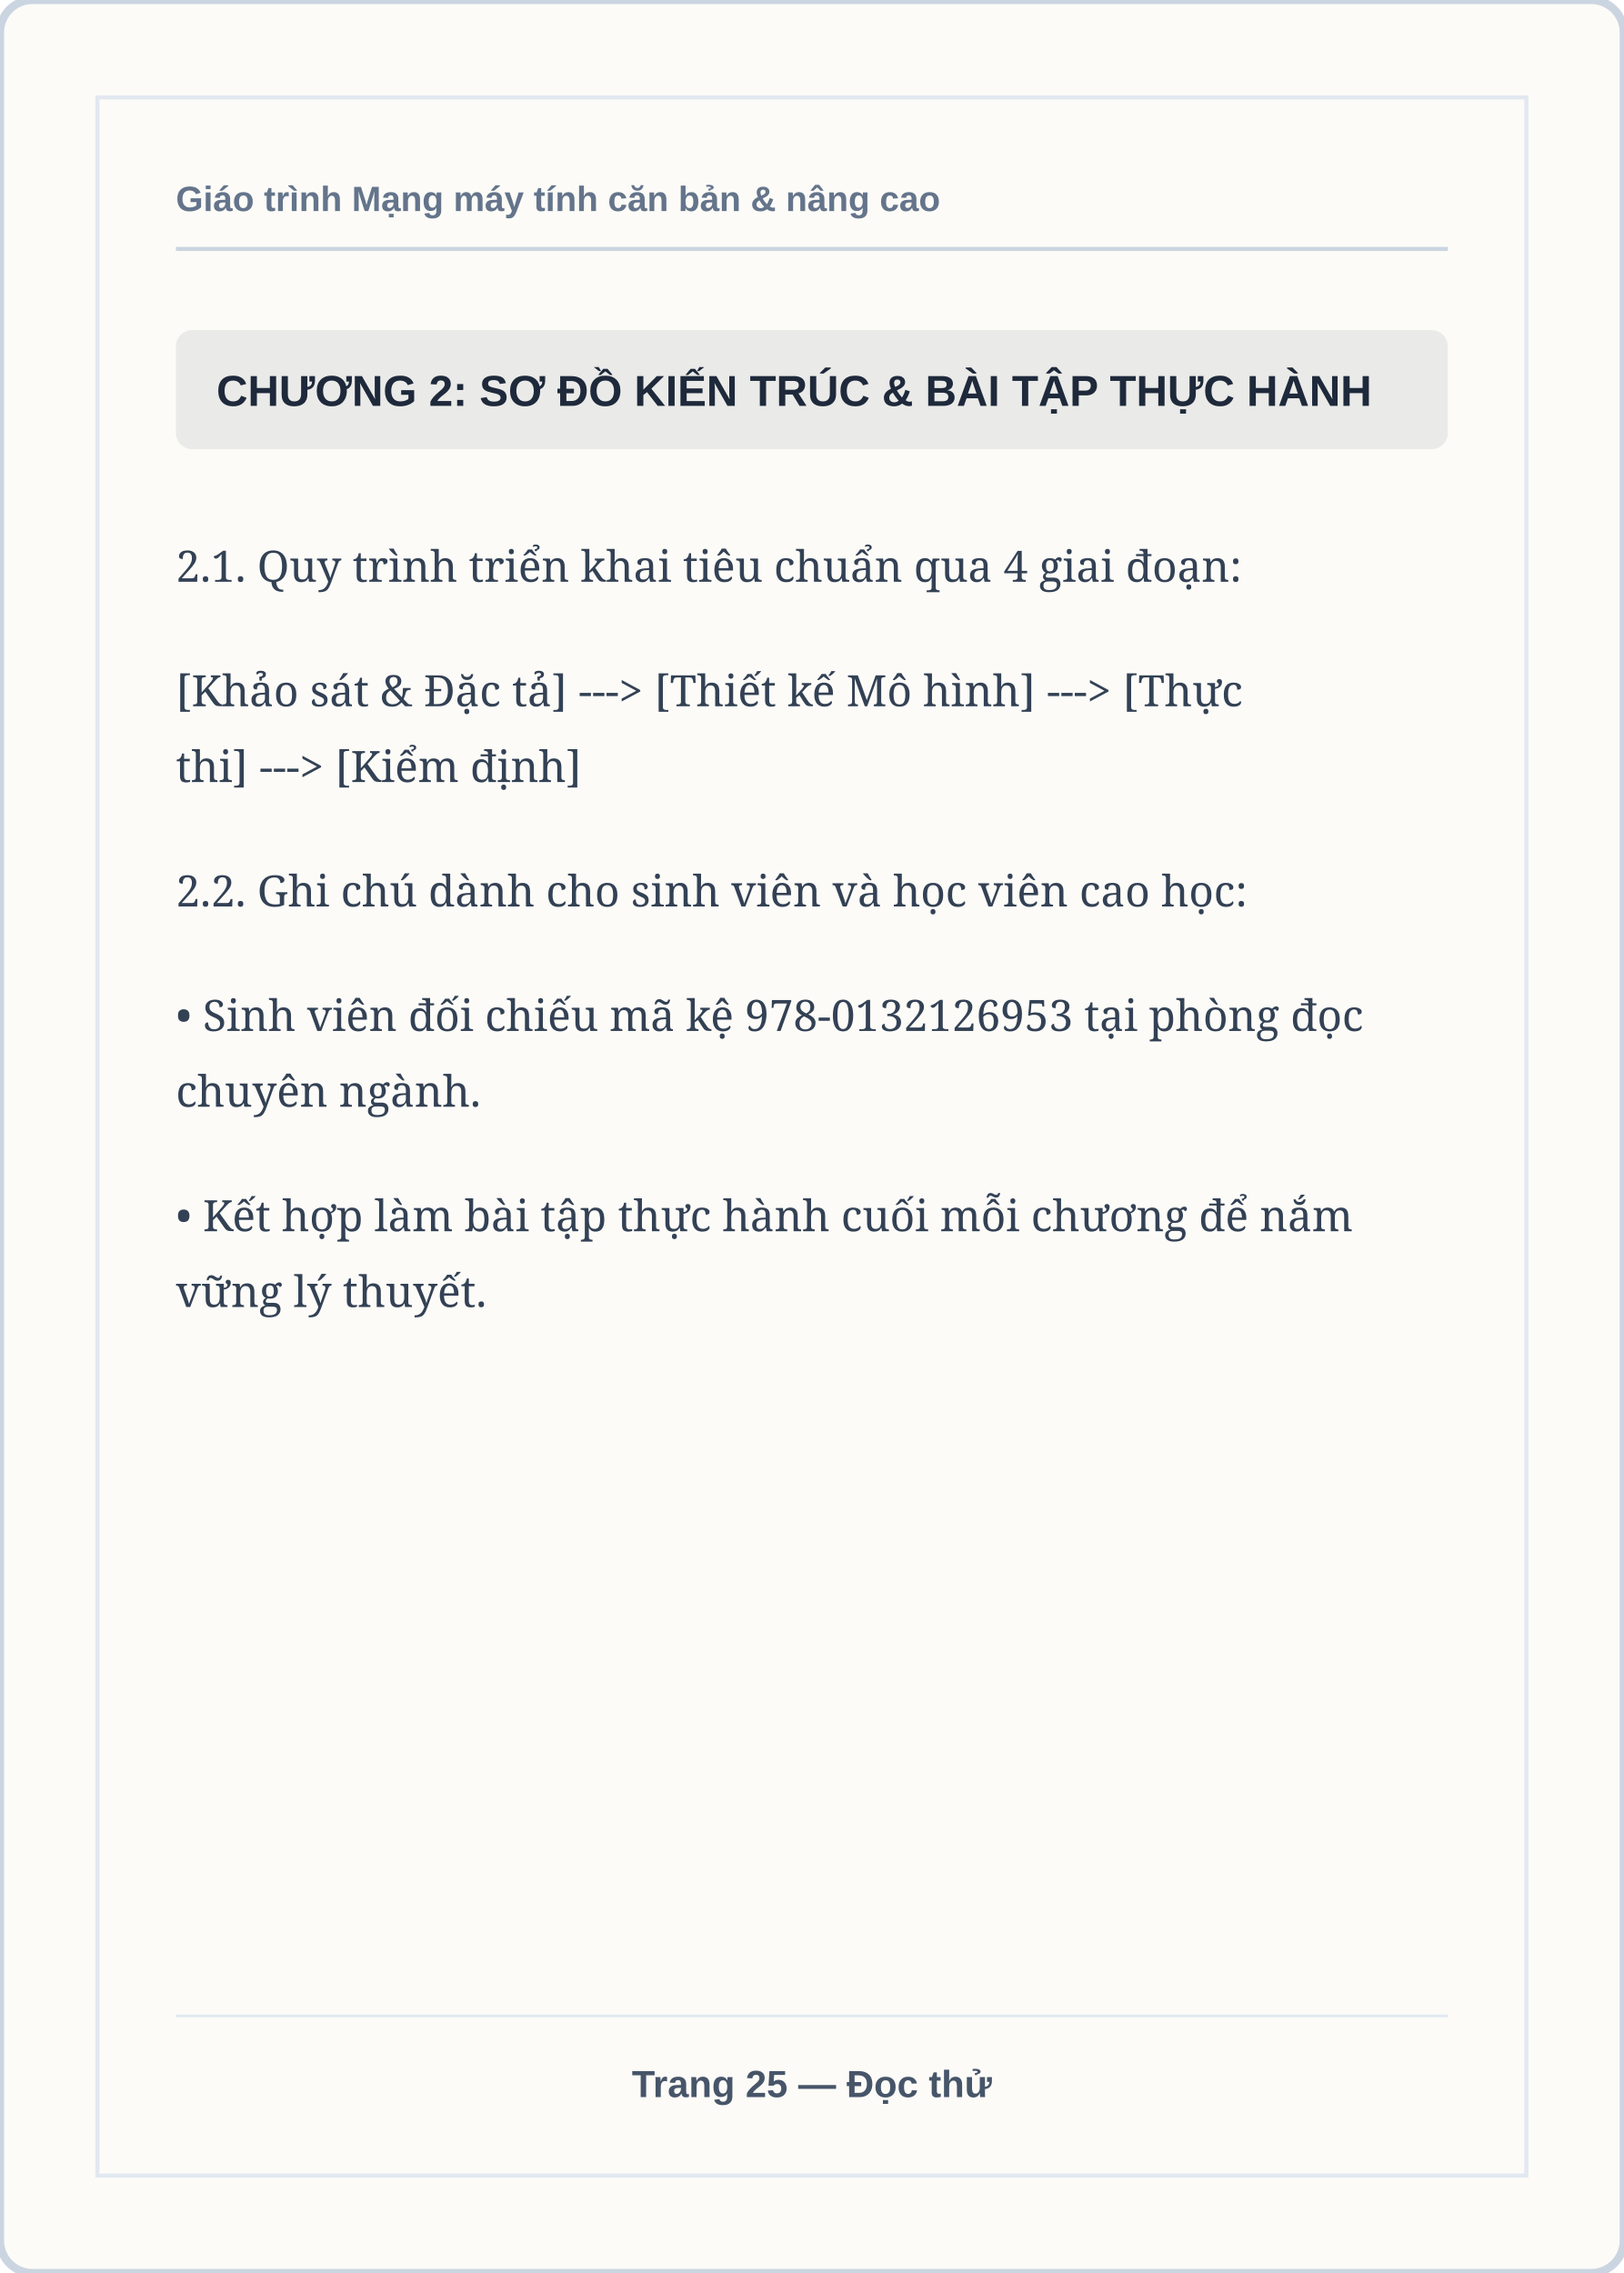
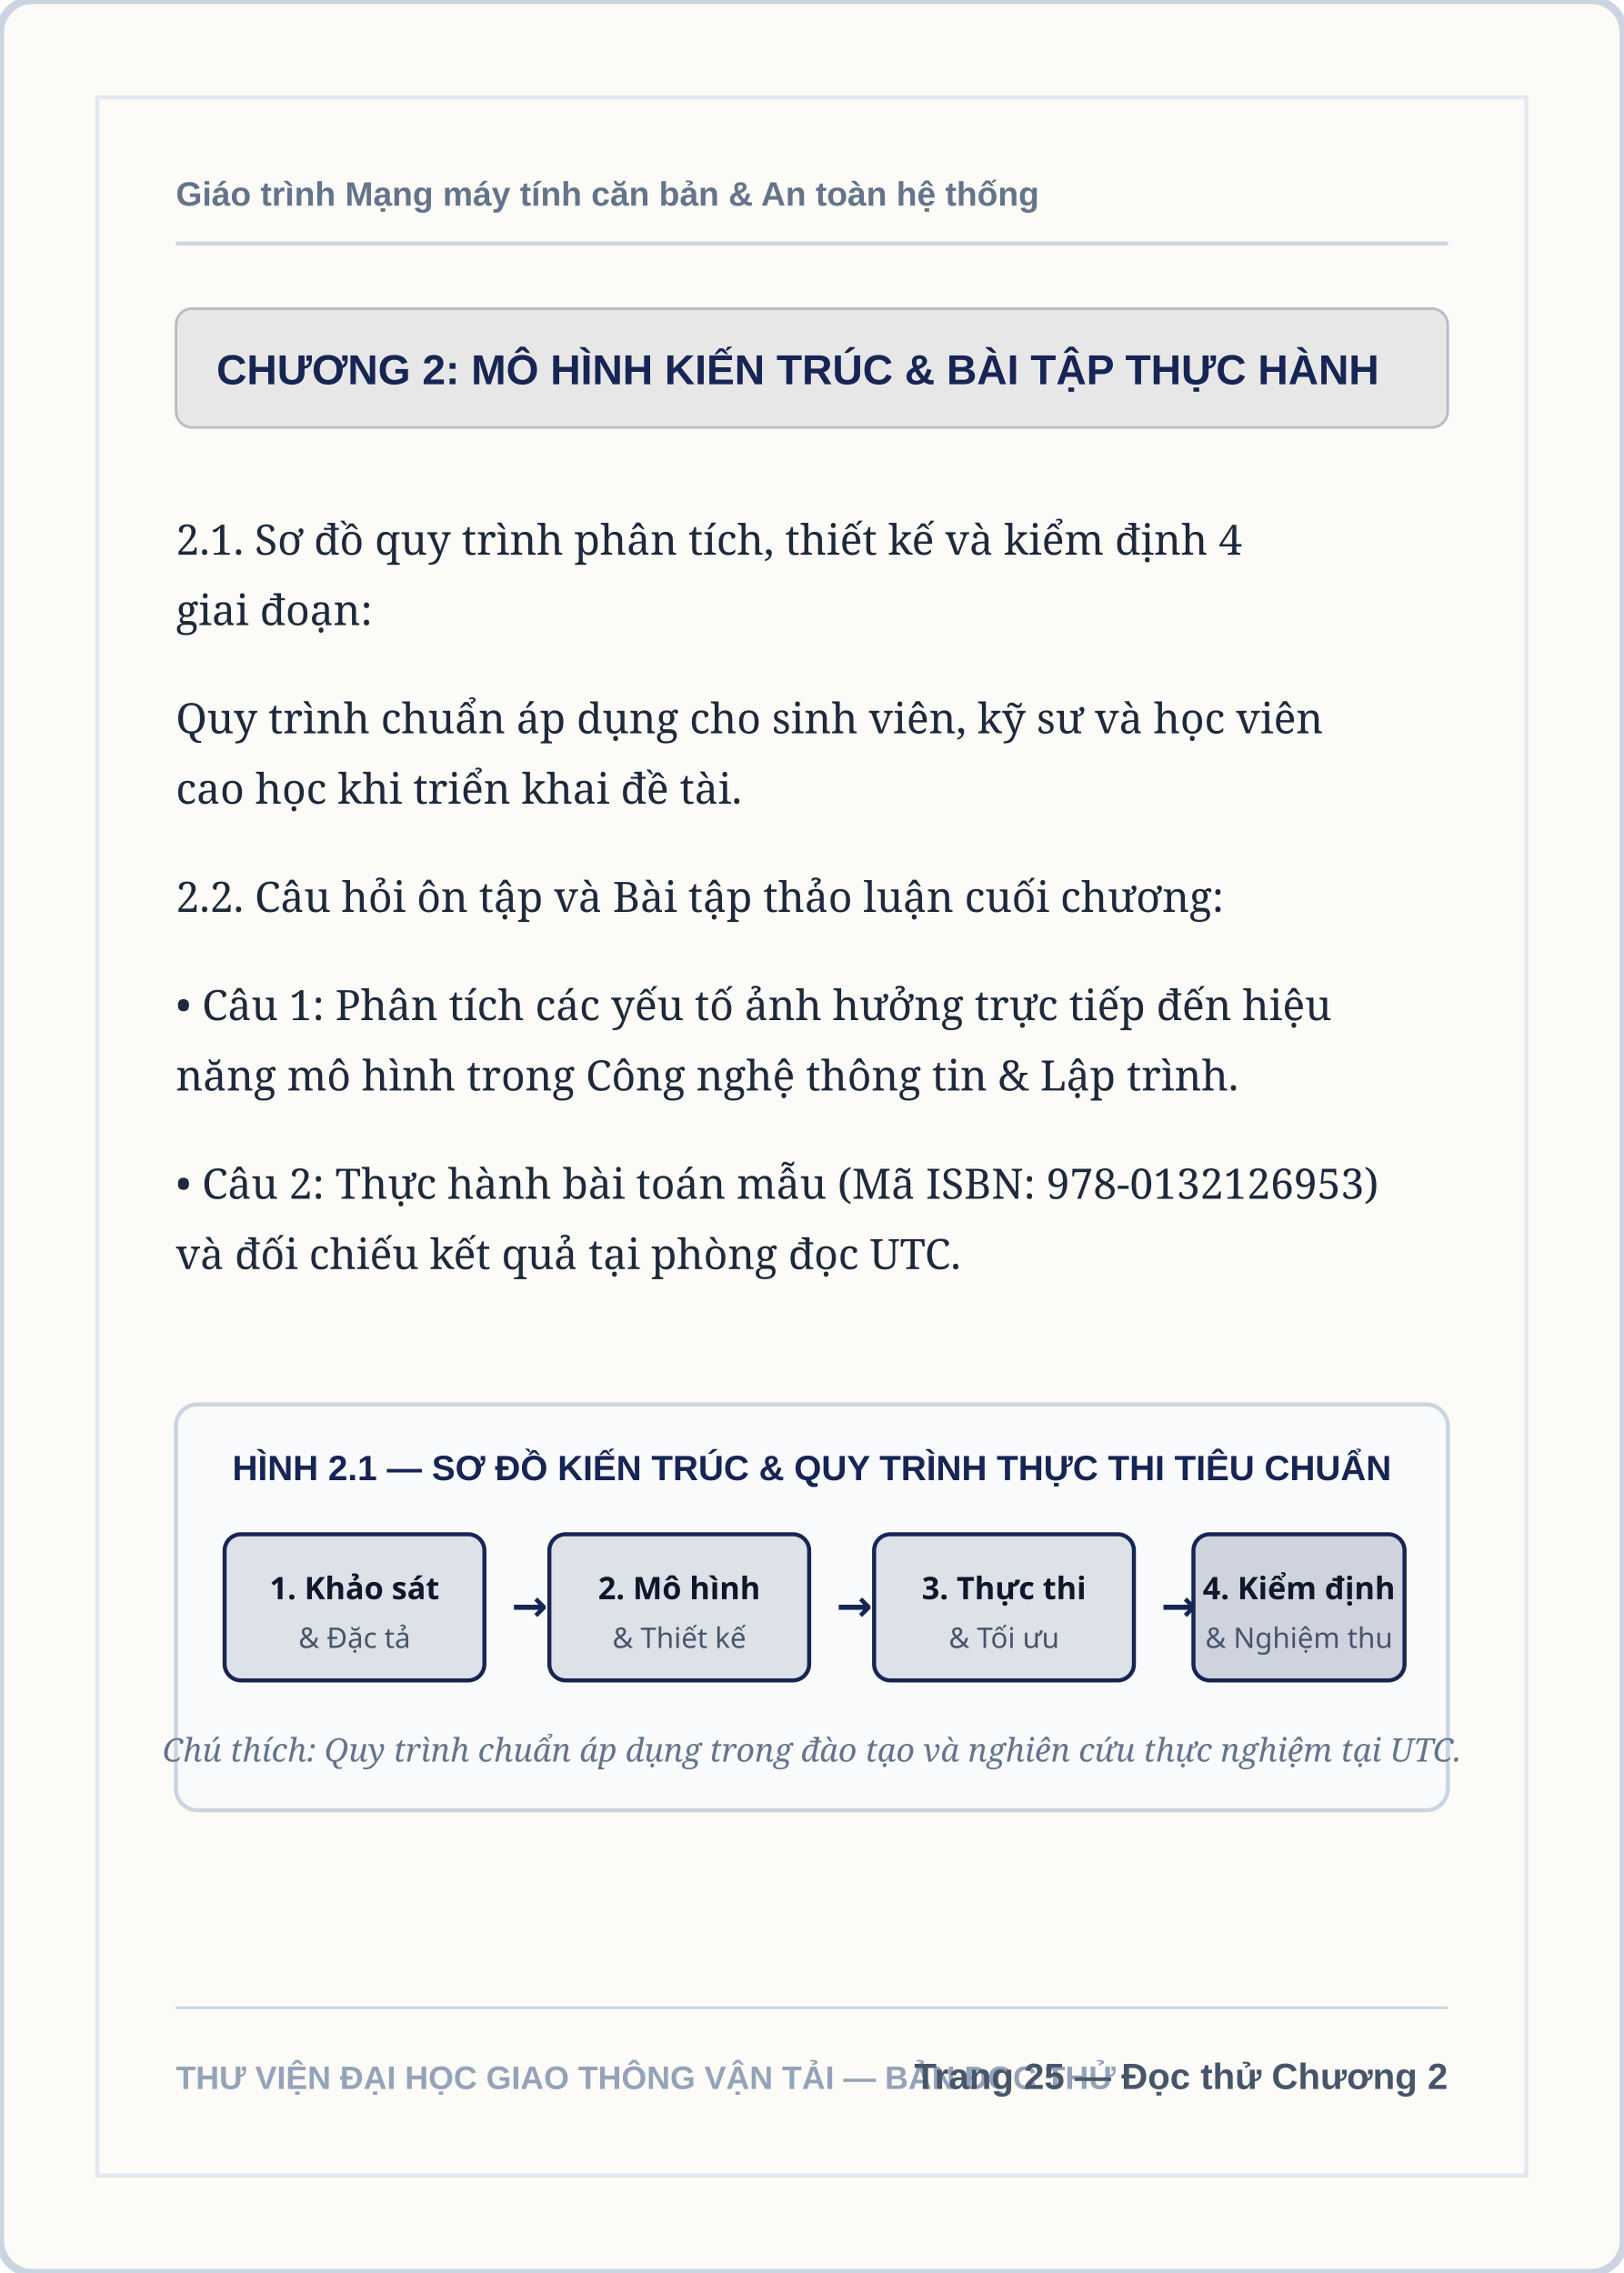
<svg xmlns="http://www.w3.org/2000/svg" viewBox="0 0 600 840" width="600" height="840">
  <rect width="600" height="840" rx="12" fill="#FCFBF7" stroke="#CBD5E1" stroke-width="3" />
  <rect x="36" y="36" width="528" height="768" fill="none" stroke="#E2E8F0" stroke-width="1.5" />
-   <text x="65" y="78" font-family="Segoe UI, Arial, sans-serif" font-size="13" font-weight="600" fill="#64748B">Giáo trình Mạng máy tính căn bản &amp; nâng cao</text>
-   <line x1="65" y1="92" x2="535" y2="92" stroke="#CBD5E1" stroke-width="1.5" />
-   <rect x="65" y="122" width="470" height="44" rx="6" fill="#1E293B" fill-opacity="0.08" />
-   <text x="80" y="150" font-family="Segoe UI, Arial, sans-serif" font-size="16" font-weight="700" fill="#1E293B">CHƯƠNG 2: SƠ ĐỒ KIẾN TRÚC &amp; BÀI TẬP THỰC HÀNH</text>
-   <text x="65" y="215" font-family="Georgia, serif" font-size="16" fill="#334155">2.1. Quy trình triển khai tiêu chuẩn qua 4 giai đoạn:</text>
-   <text x="65" y="261" font-family="Georgia, serif" font-size="16" fill="#334155">[Khảo sát &amp; Đặc tả] ---&gt; [Thiết kế Mô hình] ---&gt; [Thực</text>
-   <text x="65" y="289" font-family="Georgia, serif" font-size="16" fill="#334155">thi] ---&gt; [Kiểm định]</text>
-   <text x="65" y="335" font-family="Georgia, serif" font-size="16" fill="#334155">2.2. Ghi chú dành cho sinh viên và học viên cao học:</text>
-   <text x="65" y="381" font-family="Georgia, serif" font-size="16" fill="#334155">• Sinh viên đối chiếu mã kệ 978-0132126953 tại phòng đọc</text>
-   <text x="65" y="409" font-family="Georgia, serif" font-size="16" fill="#334155">chuyên ngành.</text>
-   <text x="65" y="455" font-family="Georgia, serif" font-size="16" fill="#334155">• Kết hợp làm bài tập thực hành cuối mỗi chương để nắm</text>
-   <text x="65" y="483" font-family="Georgia, serif" font-size="16" fill="#334155">vững lý thuyết.</text>
-   <line x1="65" y1="745" x2="535" y2="745" stroke="#E2E8F0" stroke-width="1" />
-   <text x="300" y="775" font-family="Segoe UI, Arial, sans-serif" font-size="14" font-weight="600" fill="#475569" text-anchor="middle">Trang 25 — Đọc thử</text>
+   <text x="65" y="76" font-family="Segoe UI, Arial, sans-serif" font-size="12.5" font-weight="700" fill="#64748B">Giáo trình Mạng máy tính căn bản &amp; An toàn hệ thống</text>
+   <line x1="65" y1="90" x2="535" y2="90" stroke="#CBD5E1" stroke-width="1.5" />
+   <rect x="65" y="114" width="470" height="44" rx="6" fill="#172554" fill-opacity="0.09" stroke="#172554" stroke-opacity="0.25" />
+   <text x="80" y="142" font-family="Segoe UI, Arial, sans-serif" font-size="15.5" font-weight="700" fill="#172554">CHƯƠNG 2: MÔ HÌNH KIẾN TRÚC &amp; BÀI TẬP THỰC HÀNH</text>
+   <text x="65" y="205" font-family="Georgia, serif" font-size="15.5" fill="#1E293B">2.1. Sơ đồ quy trình phân tích, thiết kế và kiểm định 4</text>
+   <text x="65" y="231" font-family="Georgia, serif" font-size="15.5" fill="#1E293B">giai đoạn:</text>
+   <text x="65" y="271" font-family="Georgia, serif" font-size="15.5" fill="#1E293B">Quy trình chuẩn áp dụng cho sinh viên, kỹ sư và học viên</text>
+   <text x="65" y="297" font-family="Georgia, serif" font-size="15.5" fill="#1E293B">cao học khi triển khai đề tài.</text>
+   <text x="65" y="337" font-family="Georgia, serif" font-size="15.5" fill="#1E293B">2.2. Câu hỏi ôn tập và Bài tập thảo luận cuối chương:</text>
+   <text x="65" y="377" font-family="Georgia, serif" font-size="15.5" fill="#1E293B">• Câu 1: Phân tích các yếu tố ảnh hưởng trực tiếp đến hiệu</text>
+   <text x="65" y="403" font-family="Georgia, serif" font-size="15.5" fill="#1E293B">năng mô hình trong Công nghệ thông tin &amp; Lập trình.</text>
+   <text x="65" y="443" font-family="Georgia, serif" font-size="15.5" fill="#1E293B">• Câu 2: Thực hành bài toán mẫu (Mã ISBN: 978-0132126953)</text>
+   <text x="65" y="469" font-family="Georgia, serif" font-size="15.5" fill="#1E293B">và đối chiếu kết quả tại phòng đọc UTC.</text>
+   <g transform="translate(65, 519)">
+     <rect x="0" y="0" width="470" height="150" rx="8" fill="#F8FAFC" stroke="#CBD5E1" stroke-width="1.5" />
+     <text x="235" y="28" font-family="Segoe UI, Arial, sans-serif" font-size="13" font-weight="700" fill="#172554" text-anchor="middle">HÌNH 2.1 — SƠ ĐỒ KIẾN TRÚC &amp; QUY TRÌNH THỰC THI TIÊU CHUẨN</text>
+     <rect x="18" y="48" width="96" height="54" rx="6" fill="#172554" fill-opacity="0.12" stroke="#172554" stroke-width="1.5" />
+     <text x="66" y="72" font-family="Segoe UI, sans-serif" font-size="11.5" font-weight="700" fill="#0F172A" text-anchor="middle">1. Khảo sát</text>
+     <text x="66" y="90" font-family="Segoe UI, sans-serif" font-size="10.5" fill="#475569" text-anchor="middle">&amp; Đặc tả</text>
+     <text x="124" y="80" font-family="Segoe UI, sans-serif" font-size="16" font-weight="700" fill="#172554">→</text>
+     <rect x="138" y="48" width="96" height="54" rx="6" fill="#172554" fill-opacity="0.12" stroke="#172554" stroke-width="1.5" />
+     <text x="186" y="72" font-family="Segoe UI, sans-serif" font-size="11.5" font-weight="700" fill="#0F172A" text-anchor="middle">2. Mô hình</text>
+     <text x="186" y="90" font-family="Segoe UI, sans-serif" font-size="10.5" fill="#475569" text-anchor="middle">&amp; Thiết kế</text>
+     <text x="244" y="80" font-family="Segoe UI, sans-serif" font-size="16" font-weight="700" fill="#172554">→</text>
+     <rect x="258" y="48" width="96" height="54" rx="6" fill="#172554" fill-opacity="0.12" stroke="#172554" stroke-width="1.5" />
+     <text x="306" y="72" font-family="Segoe UI, sans-serif" font-size="11.5" font-weight="700" fill="#0F172A" text-anchor="middle">3. Thực thi</text>
+     <text x="306" y="90" font-family="Segoe UI, sans-serif" font-size="10.5" fill="#475569" text-anchor="middle">&amp; Tối ưu</text>
+     <text x="364" y="80" font-family="Segoe UI, sans-serif" font-size="16" font-weight="700" fill="#172554">→</text>
+     <rect x="376" y="48" width="78" height="54" rx="6" fill="#172554" fill-opacity="0.18" stroke="#172554" stroke-width="1.5" />
+     <text x="415" y="72" font-family="Segoe UI, sans-serif" font-size="11.5" font-weight="700" fill="#0F172A" text-anchor="middle">4. Kiểm định</text>
+     <text x="415" y="90" font-family="Segoe UI, sans-serif" font-size="10.5" fill="#475569" text-anchor="middle">&amp; Nghiệm thu</text>
+     <text x="235" y="132" font-family="Georgia, serif" font-size="12" font-style="italic" fill="#64748B" text-anchor="middle">Chú thích: Quy trình chuẩn áp dụng trong đào tạo và nghiên cứu thực nghiệm tại UTC.</text>
+   </g>
+   <line x1="65" y1="742" x2="535" y2="742" stroke="#CBD5E1" stroke-width="1" />
+   <text x="65" y="772" font-family="Segoe UI, Arial, sans-serif" font-size="12" font-weight="600" fill="#94A3B8">THƯ VIỆN ĐẠI HỌC GIAO THÔNG VẬN TẢI — BẢN ĐỌC THỬ</text>
+   <text x="535" y="772" font-family="Segoe UI, Arial, sans-serif" font-size="13.5" font-weight="700" fill="#475569" text-anchor="end">Trang 25 — Đọc thử Chương 2</text>
</svg>
